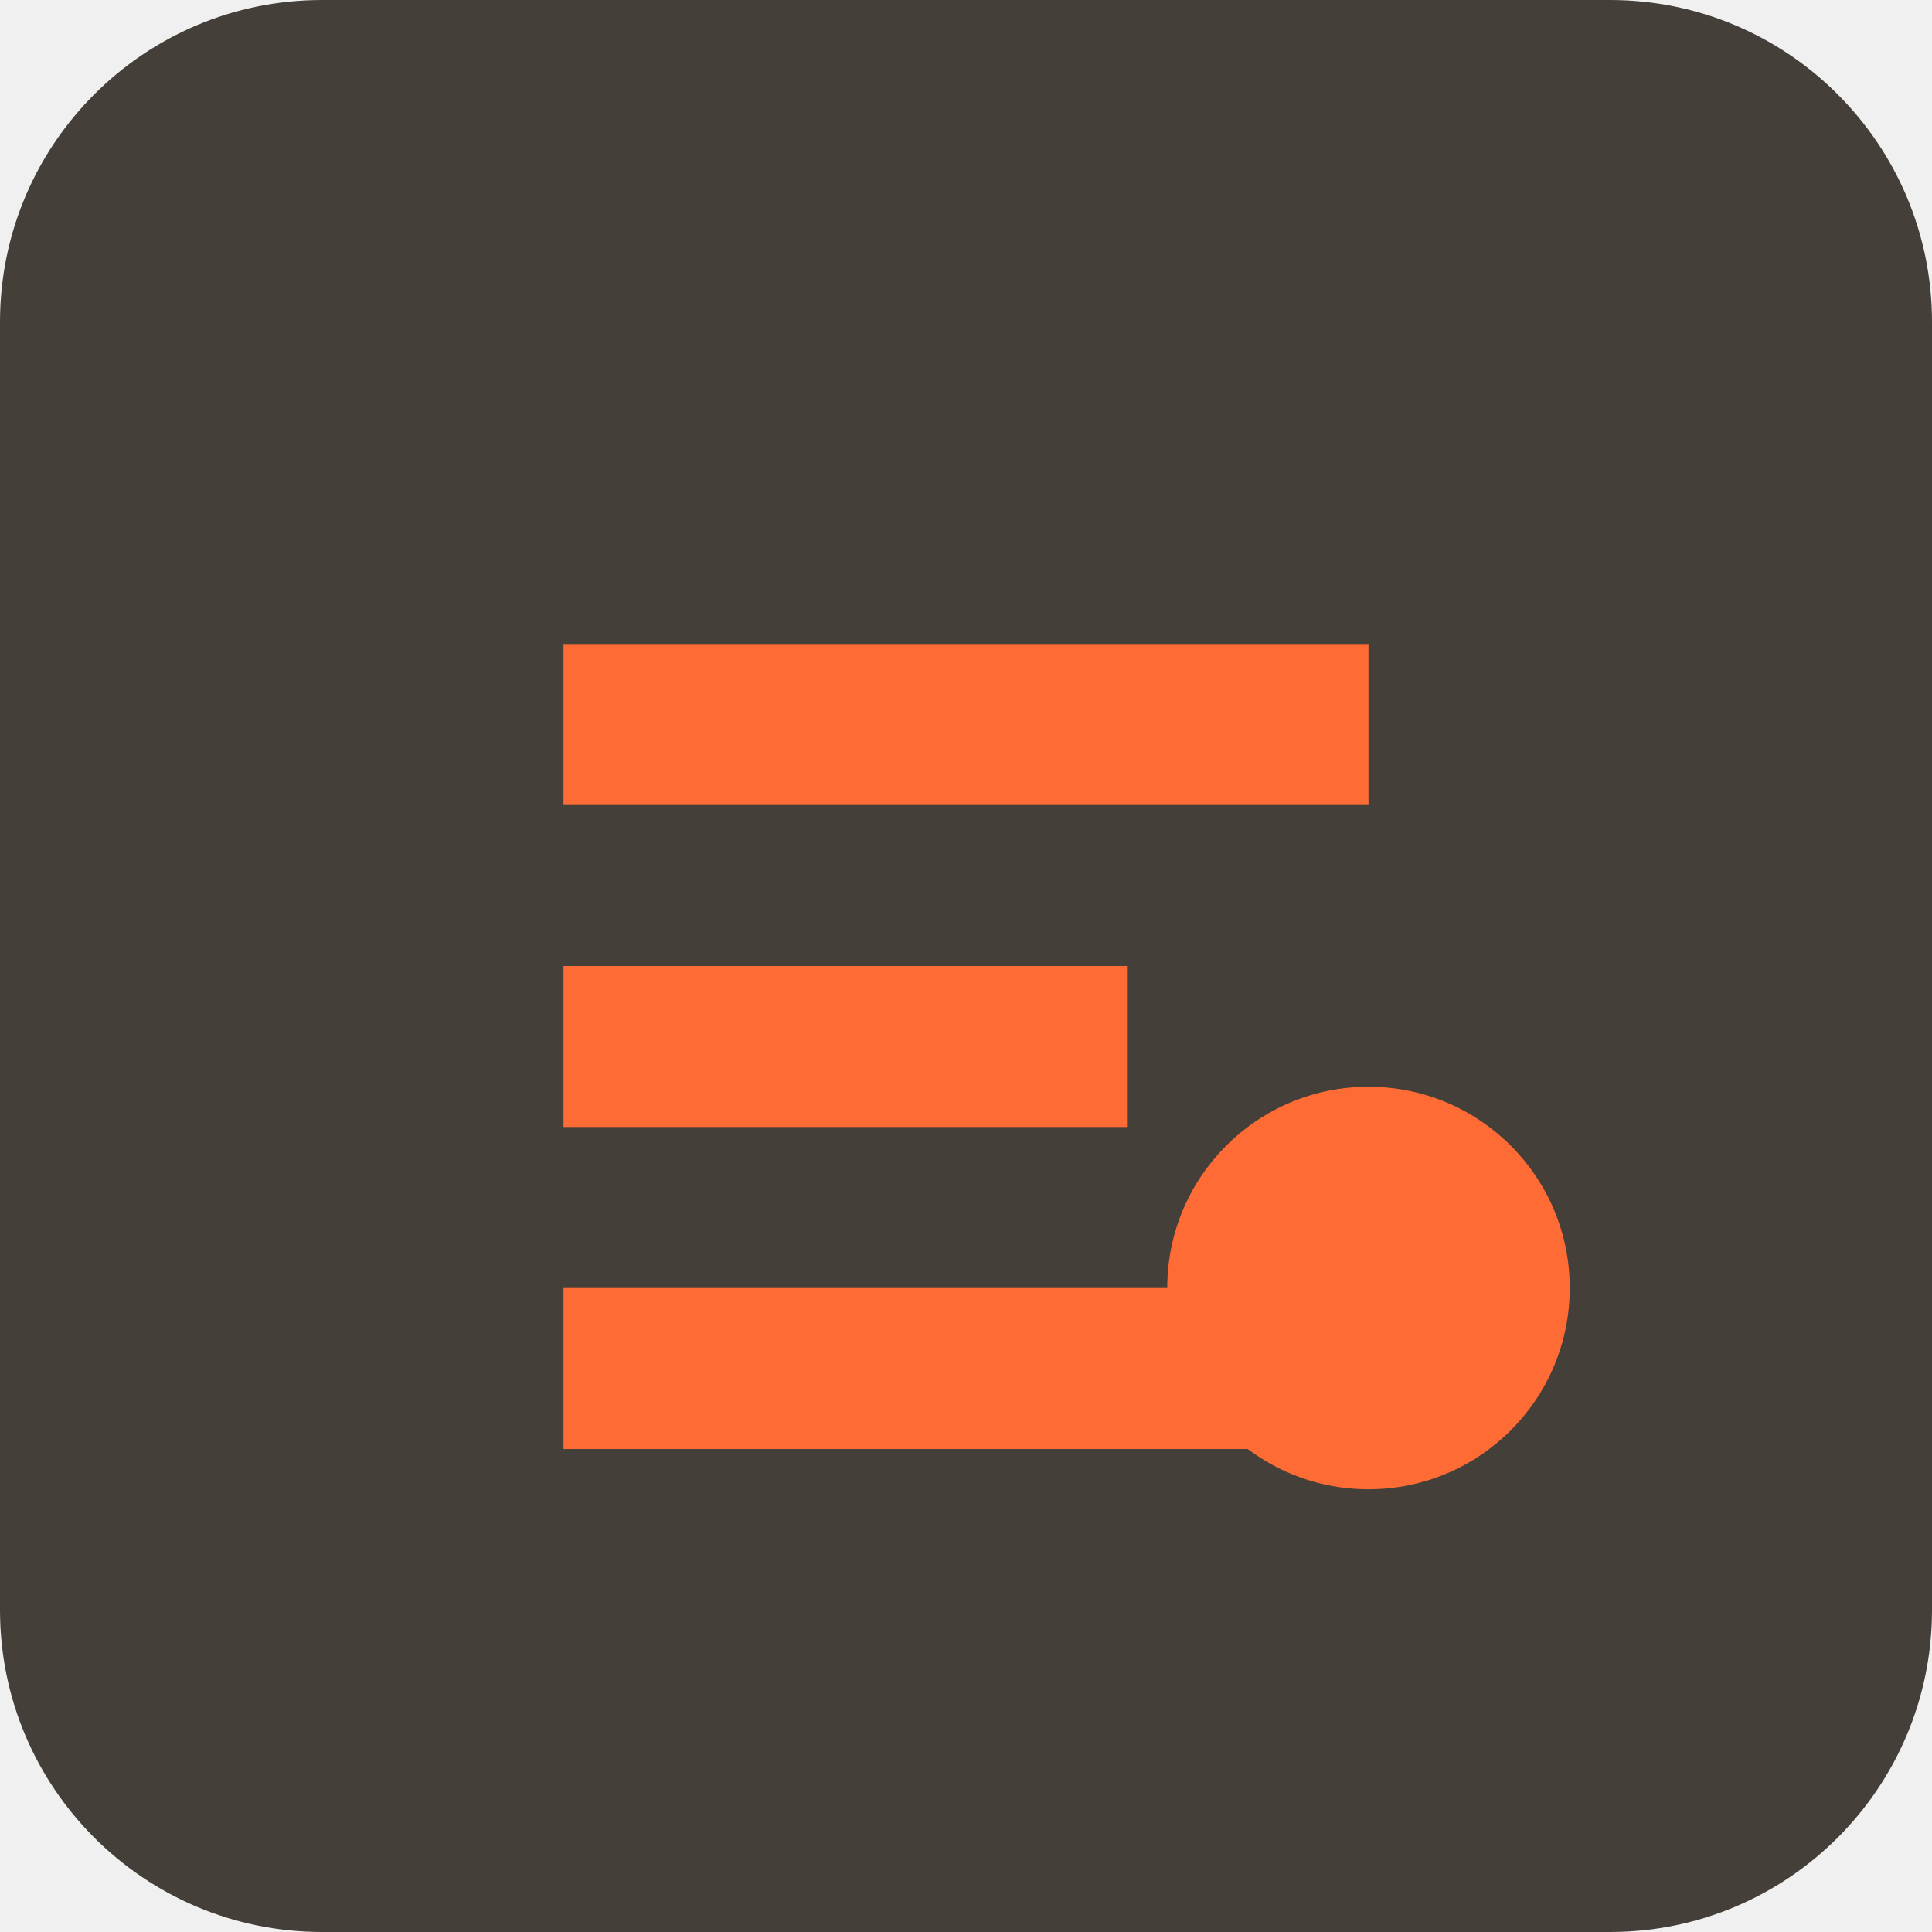
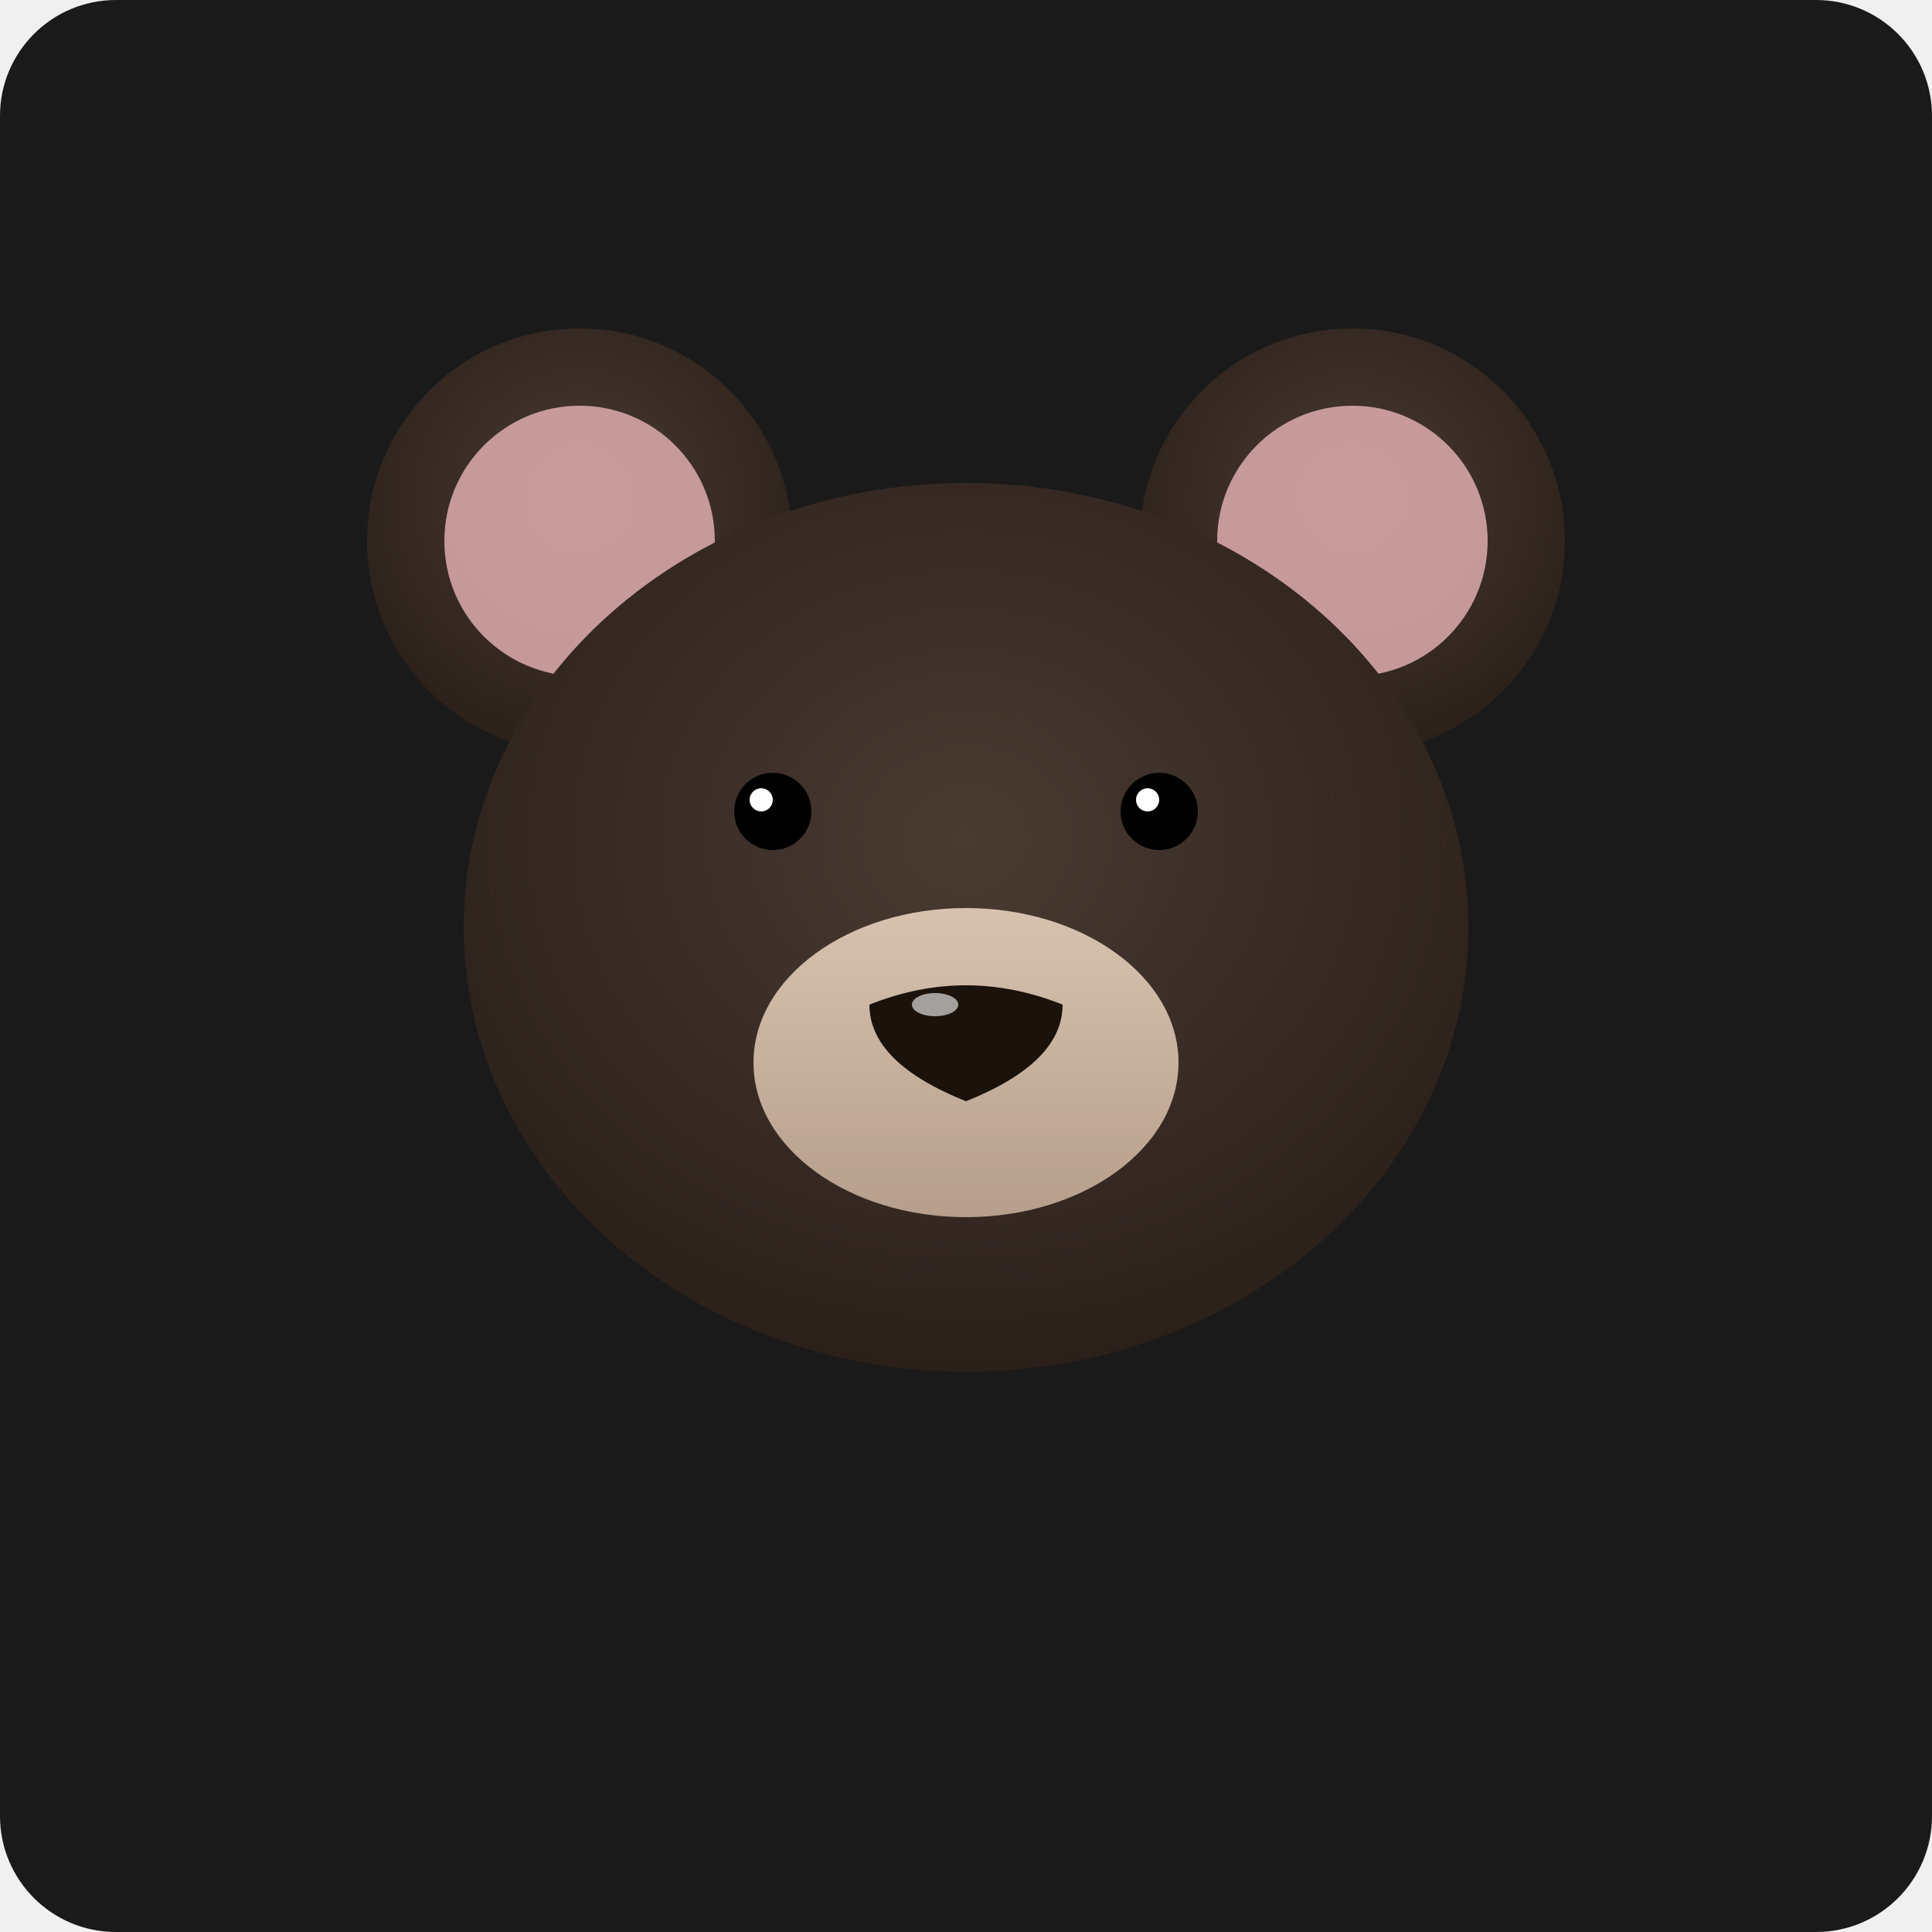
- <svg xmlns="http://www.w3.org/2000/svg" viewBox="0 0 24 24">
-   <rect width="24" height="24" rx="4" fill="#443F38" />
-   <path fill="#FF6B35" d="M7 8h10v2H7V8zm0 4h7v2H7v-2zm0 4h10v2H7v-2z" />
-   <circle cx="17" cy="16" r="2.5" fill="#FF6B35" />
+ <svg xmlns="http://www.w3.org/2000/svg" viewBox="0 0 500 500" width="100%" height="100%">
+   <defs>
+     <radialGradient id="bearGradient" cx="50%" cy="40%" r="60%">
+       <stop offset="0%" stop-color="#4a3b32" />
+       <stop offset="100%" stop-color="#2b201a" />
+     </radialGradient>
+     <linearGradient id="muzzleGradient" x1="0%" y1="0%" x2="0%" y2="100%">
+       <stop offset="0%" stop-color="#d7c2b0" />
+       <stop offset="100%" stop-color="#b59e8c" />
+     </linearGradient>
+     <filter id="softGlow" x="-20%" y="-20%" width="140%" height="140%">
+       <feGaussianBlur stdDeviation="2" result="blur" />
+       <feComposite in="SourceGraphic" in2="blur" operator="over" />
+     </filter>
+   </defs>
+   <rect width="100%" height="100%" fill="#1a1a1a" rx="30" />
+   <circle cx="150" cy="140" r="55" fill="url(#bearGradient)" />
+   <circle cx="150" cy="140" r="35" fill="#e8b4b8" opacity="0.8" />
+   <circle cx="350" cy="140" r="55" fill="url(#bearGradient)" />
+   <circle cx="350" cy="140" r="35" fill="#e8b4b8" opacity="0.8" />
+   <ellipse cx="250" cy="240" rx="130" ry="115" fill="url(#bearGradient)" />
+   <circle cx="200" cy="210" r="10" fill="#000000" />
+   <circle cx="197" cy="207" r="3" fill="#ffffff" />
+   <circle cx="300" cy="210" r="10" fill="#000000" />
+   <circle cx="297" cy="207" r="3" fill="#ffffff" />
+   <ellipse cx="250" cy="275" rx="55" ry="40" fill="url(#muzzleGradient)" />
+   <path d="M 225 260 Q 250 250, 275 260 Q 275 275, 250 285 Q 225 275, 225 260 Z" fill="#1a120b" />
+   <ellipse cx="242" cy="260" rx="6" ry="3" fill="#ffffff" opacity="0.6" />
</svg>
